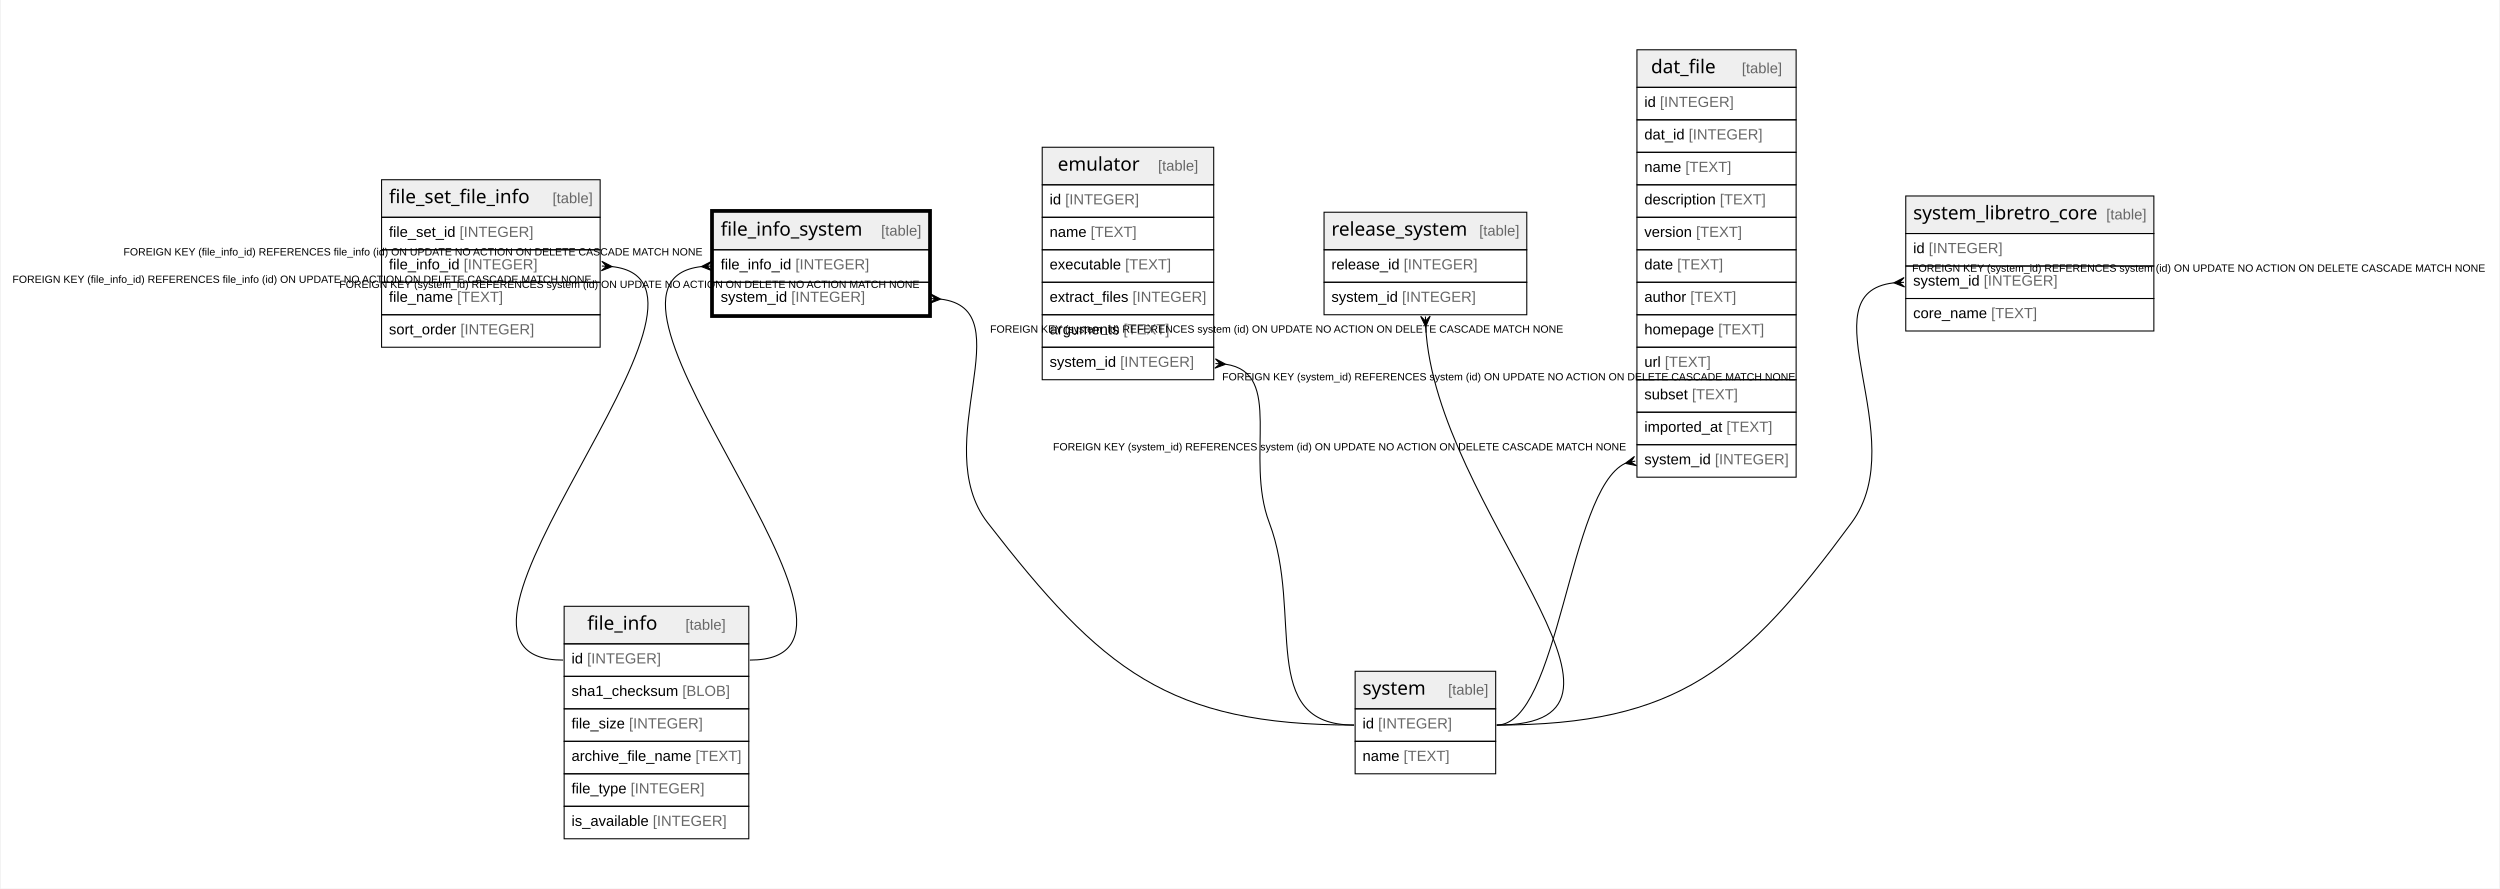
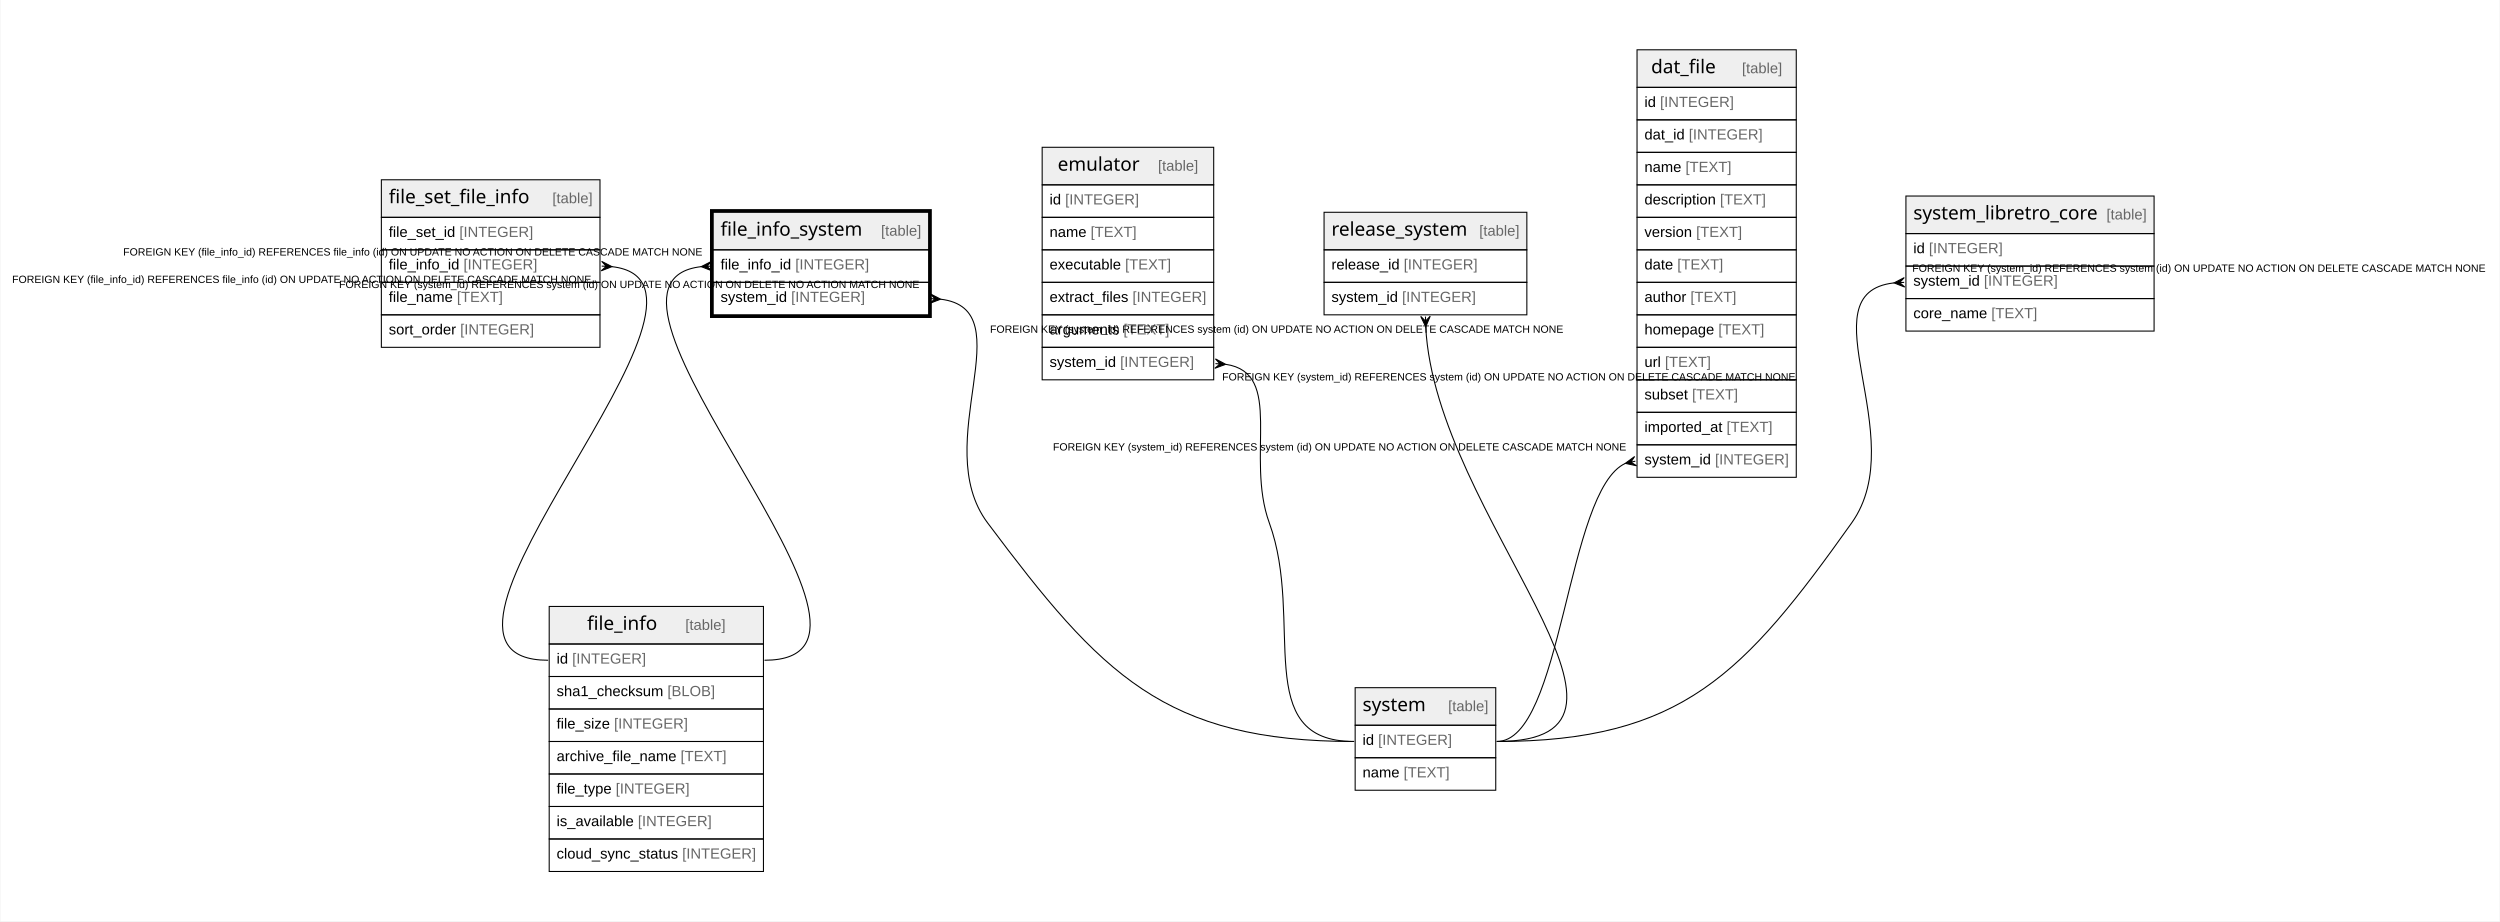
- <svg xmlns="http://www.w3.org/2000/svg" width="2369pt" height="842pt" viewBox="0.00 0.00 2368.63 842.40">
-   <g id="graph0" class="graph" transform="scale(1 1) rotate(0) translate(4 838.4)">
-     <polygon fill="white" stroke="none" points="-4,4 -4,-838.4 2364.63,-838.4 2364.63,4 -4,4" />
+ <svg xmlns="http://www.w3.org/2000/svg" width="2369pt" height="873pt" viewBox="0.00 0.00 2368.63 873.20">
+   <g id="graph0" class="graph" transform="scale(1 1) rotate(0) translate(4 869.2)">
+     <polygon fill="white" stroke="none" points="-4,4 -4,-869.2 2364.63,-869.2 2364.63,4 -4,4" />
    <g id="node1" class="node">
-       <polygon fill="#efefef" stroke="none" points="671.49,-601.6 671.49,-637.2 875.73,-637.2 875.73,-601.6 671.49,-601.6" />
-       <polygon fill="none" stroke="black" points="671.49,-601.6 671.49,-637.2 875.73,-637.2 875.73,-601.6 671.49,-601.6" />
-       <text text-anchor="start" x="678.49" y="-615" font-family="Arial Bold" font-size="18.00">file_info_system</text>
-       <text text-anchor="start" x="799.48" y="-615" font-family="Arial" font-size="14.00">    </text>
-       <text text-anchor="start" x="830.59" y="-615" font-family="Arial" font-size="14.00" fill="#666666">[table]</text>
+       <polygon fill="#efefef" stroke="none" points="671.49,-632.4 671.49,-668 875.73,-668 875.73,-632.4 671.49,-632.4" />
+       <polygon fill="none" stroke="black" points="671.49,-632.4 671.49,-668 875.73,-668 875.73,-632.4 671.49,-632.4" />
+       <text text-anchor="start" x="678.49" y="-645.8" font-family="Arial Bold" font-size="18.00">file_info_system</text>
+       <text text-anchor="start" x="799.48" y="-645.8" font-family="Arial" font-size="14.00">    </text>
+       <text text-anchor="start" x="830.59" y="-645.8" font-family="Arial" font-size="14.00" fill="#666666">[table]</text>
+       <polygon fill="none" stroke="black" points="671.49,-601.6 671.49,-632.4 875.73,-632.4 875.73,-601.6 671.49,-601.6" />
+       <text text-anchor="start" x="678.49" y="-613.8" font-family="Arial" font-size="14.00">file_info_id </text>
+       <text text-anchor="start" x="749.32" y="-613.8" font-family="Arial" font-size="14.00" fill="#666666">[INTEGER]</text>
      <polygon fill="none" stroke="black" points="671.49,-570.8 671.49,-601.6 875.73,-601.6 875.73,-570.8 671.49,-570.8" />
-       <text text-anchor="start" x="678.49" y="-583" font-family="Arial" font-size="14.00">file_info_id </text>
-       <text text-anchor="start" x="749.32" y="-583" font-family="Arial" font-size="14.00" fill="#666666">[INTEGER]</text>
-       <polygon fill="none" stroke="black" points="671.49,-540 671.49,-570.8 875.73,-570.8 875.73,-540 671.49,-540" />
-       <text text-anchor="start" x="678.49" y="-552.2" font-family="Arial" font-size="14.00">system_id </text>
-       <text text-anchor="start" x="745.4" y="-552.2" font-family="Arial" font-size="14.00" fill="#666666">[INTEGER]</text>
-       <polygon fill="none" stroke="black" stroke-width="3" points="669.99,-538.5 669.99,-638.7 877.23,-638.7 877.23,-538.5 669.99,-538.5" />
+       <text text-anchor="start" x="678.49" y="-583" font-family="Arial" font-size="14.00">system_id </text>
+       <text text-anchor="start" x="745.4" y="-583" font-family="Arial" font-size="14.00" fill="#666666">[INTEGER]</text>
+       <polygon fill="none" stroke="black" stroke-width="3" points="669.99,-569.3 669.99,-669.5 877.23,-669.5 877.23,-569.3 669.99,-569.3" />
    </g>
    <g id="node2" class="node">
-       <polygon fill="#efefef" stroke="none" points="530.08,-228 530.08,-263.6 705.15,-263.6 705.15,-228 530.08,-228" />
-       <polygon fill="none" stroke="black" points="530.08,-228 530.08,-263.6 705.15,-263.6 705.15,-228 530.08,-228" />
-       <text text-anchor="start" x="552" y="-241.4" font-family="Arial Bold" font-size="18.00">file_info</text>
-       <text text-anchor="start" x="613.98" y="-241.4" font-family="Arial" font-size="14.00">    </text>
-       <text text-anchor="start" x="645.09" y="-241.4" font-family="Arial" font-size="14.00" fill="#666666">[table]</text>
-       <polygon fill="none" stroke="black" points="530.08,-197.2 530.08,-228 705.15,-228 705.15,-197.2 530.08,-197.2" />
-       <text text-anchor="start" x="537.08" y="-209.4" font-family="Arial" font-size="14.00">id </text>
-       <text text-anchor="start" x="551.86" y="-209.4" font-family="Arial" font-size="14.00" fill="#666666">[INTEGER]</text>
-       <polygon fill="none" stroke="black" points="530.08,-166.4 530.08,-197.2 705.15,-197.2 705.15,-166.4 530.08,-166.4" />
-       <text text-anchor="start" x="537.08" y="-178.6" font-family="Arial" font-size="14.00">sha1_checksum </text>
-       <text text-anchor="start" x="642.13" y="-178.6" font-family="Arial" font-size="14.00" fill="#666666">[BLOB]</text>
-       <polygon fill="none" stroke="black" points="530.08,-135.6 530.08,-166.4 705.15,-166.4 705.15,-135.6 530.08,-135.6" />
-       <text text-anchor="start" x="537.08" y="-147.8" font-family="Arial" font-size="14.00">file_size </text>
-       <text text-anchor="start" x="591.55" y="-147.8" font-family="Arial" font-size="14.00" fill="#666666">[INTEGER]</text>
-       <polygon fill="none" stroke="black" points="530.08,-104.8 530.08,-135.6 705.15,-135.6 705.15,-104.8 530.08,-104.8" />
-       <text text-anchor="start" x="537.08" y="-117" font-family="Arial" font-size="14.00">archive_file_name </text>
-       <text text-anchor="start" x="654.59" y="-117" font-family="Arial" font-size="14.00" fill="#666666">[TEXT]</text>
-       <polygon fill="none" stroke="black" points="530.08,-74 530.08,-104.8 705.15,-104.8 705.15,-74 530.08,-74" />
-       <text text-anchor="start" x="537.08" y="-86.2" font-family="Arial" font-size="14.00">file_type </text>
-       <text text-anchor="start" x="593.11" y="-86.2" font-family="Arial" font-size="14.00" fill="#666666">[INTEGER]</text>
-       <polygon fill="none" stroke="black" points="530.08,-43.2 530.08,-74 705.15,-74 705.15,-43.2 530.08,-43.2" />
-       <text text-anchor="start" x="537.08" y="-55.4" font-family="Arial" font-size="14.00">is_available </text>
-       <text text-anchor="start" x="614.13" y="-55.4" font-family="Arial" font-size="14.00" fill="#666666">[INTEGER]</text>
+       <polygon fill="#efefef" stroke="none" points="516.08,-258.8 516.08,-294.4 719.15,-294.4 719.15,-258.8 516.08,-258.8" />
+       <polygon fill="none" stroke="black" points="516.08,-258.8 516.08,-294.4 719.15,-294.4 719.15,-258.8 516.08,-258.8" />
+       <text text-anchor="start" x="552" y="-272.2" font-family="Arial Bold" font-size="18.00">file_info</text>
+       <text text-anchor="start" x="613.98" y="-272.2" font-family="Arial" font-size="14.00">    </text>
+       <text text-anchor="start" x="645.09" y="-272.2" font-family="Arial" font-size="14.00" fill="#666666">[table]</text>
+       <polygon fill="none" stroke="black" points="516.08,-228 516.08,-258.8 719.15,-258.8 719.15,-228 516.08,-228" />
+       <text text-anchor="start" x="523.08" y="-240.2" font-family="Arial" font-size="14.00">id </text>
+       <text text-anchor="start" x="537.86" y="-240.2" font-family="Arial" font-size="14.00" fill="#666666">[INTEGER]</text>
+       <polygon fill="none" stroke="black" points="516.08,-197.2 516.08,-228 719.15,-228 719.15,-197.2 516.08,-197.2" />
+       <text text-anchor="start" x="523.08" y="-209.4" font-family="Arial" font-size="14.00">sha1_checksum </text>
+       <text text-anchor="start" x="628.13" y="-209.4" font-family="Arial" font-size="14.00" fill="#666666">[BLOB]</text>
+       <polygon fill="none" stroke="black" points="516.08,-166.4 516.08,-197.2 719.15,-197.2 719.15,-166.4 516.08,-166.4" />
+       <text text-anchor="start" x="523.08" y="-178.6" font-family="Arial" font-size="14.00">file_size </text>
+       <text text-anchor="start" x="577.54" y="-178.6" font-family="Arial" font-size="14.00" fill="#666666">[INTEGER]</text>
+       <polygon fill="none" stroke="black" points="516.08,-135.6 516.08,-166.4 719.15,-166.4 719.15,-135.6 516.08,-135.6" />
+       <text text-anchor="start" x="523.08" y="-147.8" font-family="Arial" font-size="14.00">archive_file_name </text>
+       <text text-anchor="start" x="640.58" y="-147.8" font-family="Arial" font-size="14.00" fill="#666666">[TEXT]</text>
+       <polygon fill="none" stroke="black" points="516.08,-104.8 516.08,-135.6 719.15,-135.6 719.15,-104.8 516.08,-104.8" />
+       <text text-anchor="start" x="523.08" y="-117" font-family="Arial" font-size="14.00">file_type </text>
+       <text text-anchor="start" x="579.11" y="-117" font-family="Arial" font-size="14.00" fill="#666666">[INTEGER]</text>
+       <polygon fill="none" stroke="black" points="516.08,-74 516.08,-104.8 719.15,-104.8 719.15,-74 516.08,-74" />
+       <text text-anchor="start" x="523.08" y="-86.2" font-family="Arial" font-size="14.00">is_available </text>
+       <text text-anchor="start" x="600.12" y="-86.2" font-family="Arial" font-size="14.00" fill="#666666">[INTEGER]</text>
+       <polygon fill="none" stroke="black" points="516.08,-43.2 516.08,-74 719.15,-74 719.15,-43.2 516.08,-43.2" />
+       <text text-anchor="start" x="523.08" y="-55.4" font-family="Arial" font-size="14.00">cloud_sync_status </text>
+       <text text-anchor="start" x="642.14" y="-55.4" font-family="Arial" font-size="14.00" fill="#666666">[INTEGER]</text>
    </g>
    <g id="edge1" class="edge">
-       <path fill="none" stroke="black" d="M660.48,-585.69C519.31,-570.32 869.36,-212.6 706.15,-212.6" />
-       <polygon fill="black" stroke="black" points="660.17,-585.67 669.93,-590.68 665.5,-585.95 669.83,-586.17 669.83,-586.17 669.83,-586.17 665.5,-585.95 670.39,-581.69 660.17,-585.67" />
-       <text text-anchor="start" x="112.27" y="-596.2" font-family="Arial" font-size="10.00">FOREIGN KEY (file_info_id) REFERENCES file_info (id) ON UPDATE NO ACTION ON DELETE CASCADE MATCH NONE</text>
+       <path fill="none" stroke="black" d="M660.45,-616.49C519.26,-601.12 884.06,-243.4 720.15,-243.4" />
+       <polygon fill="black" stroke="black" points="660.17,-616.48 669.93,-621.48 665.5,-616.75 669.83,-616.97 669.83,-616.97 669.83,-616.97 665.5,-616.75 670.39,-612.49 660.17,-616.48" />
+       <text text-anchor="start" x="112.27" y="-627" font-family="Arial" font-size="10.00">FOREIGN KEY (file_info_id) REFERENCES file_info (id) ON UPDATE NO ACTION ON DELETE CASCADE MATCH NONE</text>
    </g>
    <g id="node4" class="node">
-       <polygon fill="#efefef" stroke="none" points="1279.98,-166.4 1279.98,-202 1413.24,-202 1413.24,-166.4 1279.98,-166.4" />
-       <polygon fill="none" stroke="black" points="1279.98,-166.4 1279.98,-202 1413.24,-202 1413.24,-166.4 1279.98,-166.4" />
-       <text text-anchor="start" x="1286.98" y="-179.8" font-family="Arial Bold" font-size="18.00">system</text>
-       <text text-anchor="start" x="1336.99" y="-179.8" font-family="Arial" font-size="14.00">    </text>
-       <text text-anchor="start" x="1368.1" y="-179.8" font-family="Arial" font-size="14.00" fill="#666666">[table]</text>
-       <polygon fill="none" stroke="black" points="1279.98,-135.6 1279.98,-166.4 1413.24,-166.4 1413.24,-135.6 1279.98,-135.6" />
-       <text text-anchor="start" x="1286.98" y="-147.8" font-family="Arial" font-size="14.00">id </text>
-       <text text-anchor="start" x="1301.77" y="-147.8" font-family="Arial" font-size="14.00" fill="#666666">[INTEGER]</text>
-       <polygon fill="none" stroke="black" points="1279.98,-104.8 1279.98,-135.6 1413.24,-135.6 1413.24,-104.8 1279.98,-104.8" />
-       <text text-anchor="start" x="1286.98" y="-117" font-family="Arial" font-size="14.00">name </text>
-       <text text-anchor="start" x="1325.9" y="-117" font-family="Arial" font-size="14.00" fill="#666666">[TEXT]</text>
+       <polygon fill="#efefef" stroke="none" points="1279.98,-181.8 1279.98,-217.4 1413.24,-217.4 1413.24,-181.8 1279.98,-181.8" />
+       <polygon fill="none" stroke="black" points="1279.98,-181.8 1279.98,-217.4 1413.24,-217.4 1413.24,-181.8 1279.98,-181.8" />
+       <text text-anchor="start" x="1286.98" y="-195.2" font-family="Arial Bold" font-size="18.00">system</text>
+       <text text-anchor="start" x="1336.99" y="-195.2" font-family="Arial" font-size="14.00">    </text>
+       <text text-anchor="start" x="1368.1" y="-195.2" font-family="Arial" font-size="14.00" fill="#666666">[table]</text>
+       <polygon fill="none" stroke="black" points="1279.98,-151 1279.98,-181.8 1413.24,-181.8 1413.24,-151 1279.98,-151" />
+       <text text-anchor="start" x="1286.98" y="-163.2" font-family="Arial" font-size="14.00">id </text>
+       <text text-anchor="start" x="1301.77" y="-163.2" font-family="Arial" font-size="14.00" fill="#666666">[INTEGER]</text>
+       <polygon fill="none" stroke="black" points="1279.98,-120.2 1279.98,-151 1413.24,-151 1413.24,-120.2 1279.98,-120.2" />
+       <text text-anchor="start" x="1286.98" y="-132.4" font-family="Arial" font-size="14.00">name </text>
+       <text text-anchor="start" x="1325.9" y="-132.4" font-family="Arial" font-size="14.00" fill="#666666">[TEXT]</text>
    </g>
    <g id="edge3" class="edge">
-       <path fill="none" stroke="black" d="M886.79,-554.85C966.93,-545.43 874.04,-417.06 931.61,-342.8 1039.67,-203.42 1102.63,-151 1278.98,-151" />
-       <polygon fill="black" stroke="black" points="887.05,-554.84 876.82,-550.89 881.72,-555.13 877.4,-555.36 877.4,-555.36 877.4,-555.36 881.72,-555.13 877.31,-559.88 887.05,-554.84" />
-       <text text-anchor="start" x="316.89" y="-565.4" font-family="Arial" font-size="10.00">FOREIGN KEY (system_id) REFERENCES system (id) ON UPDATE NO ACTION ON DELETE NO ACTION MATCH NONE</text>
+       <path fill="none" stroke="black" d="M886.79,-585.65C967.03,-576.3 875.29,-448.81 931.61,-373.6 1039.37,-229.71 1099.22,-166.4 1278.98,-166.4" />
+       <polygon fill="black" stroke="black" points="887.05,-585.64 876.82,-581.69 881.72,-585.93 877.4,-586.16 877.4,-586.16 877.4,-586.16 881.72,-585.93 877.31,-590.68 887.05,-585.64" />
+       <text text-anchor="start" x="316.89" y="-596.2" font-family="Arial" font-size="10.00">FOREIGN KEY (system_id) REFERENCES system (id) ON UPDATE NO ACTION ON DELETE NO ACTION MATCH NONE</text>
    </g>
    <g id="node3" class="node">
-       <polygon fill="#efefef" stroke="none" points="357,-632.4 357,-668 564.22,-668 564.22,-632.4 357,-632.4" />
-       <polygon fill="none" stroke="black" points="357,-632.4 357,-668 564.22,-668 564.22,-632.4 357,-632.4" />
-       <text text-anchor="start" x="364" y="-645.8" font-family="Arial Bold" font-size="18.00">file_set_file_info</text>
-       <text text-anchor="start" x="487.97" y="-645.8" font-family="Arial" font-size="14.00">    </text>
-       <text text-anchor="start" x="519.08" y="-645.8" font-family="Arial" font-size="14.00" fill="#666666">[table]</text>
+       <polygon fill="#efefef" stroke="none" points="357,-663.2 357,-698.8 564.22,-698.8 564.22,-663.2 357,-663.2" />
+       <polygon fill="none" stroke="black" points="357,-663.2 357,-698.8 564.22,-698.8 564.22,-663.2 357,-663.2" />
+       <text text-anchor="start" x="364" y="-676.6" font-family="Arial Bold" font-size="18.00">file_set_file_info</text>
+       <text text-anchor="start" x="487.97" y="-676.6" font-family="Arial" font-size="14.00">    </text>
+       <text text-anchor="start" x="519.08" y="-676.6" font-family="Arial" font-size="14.00" fill="#666666">[table]</text>
+       <polygon fill="none" stroke="black" points="357,-632.4 357,-663.2 564.22,-663.2 564.22,-632.4 357,-632.4" />
+       <text text-anchor="start" x="364" y="-644.6" font-family="Arial" font-size="14.00">file_set_id </text>
+       <text text-anchor="start" x="430.94" y="-644.6" font-family="Arial" font-size="14.00" fill="#666666">[INTEGER]</text>
      <polygon fill="none" stroke="black" points="357,-601.6 357,-632.4 564.22,-632.4 564.22,-601.6 357,-601.6" />
-       <text text-anchor="start" x="364" y="-613.8" font-family="Arial" font-size="14.00">file_set_id </text>
-       <text text-anchor="start" x="430.94" y="-613.8" font-family="Arial" font-size="14.00" fill="#666666">[INTEGER]</text>
+       <text text-anchor="start" x="364" y="-613.8" font-family="Arial" font-size="14.00">file_info_id </text>
+       <text text-anchor="start" x="434.83" y="-613.8" font-family="Arial" font-size="14.00" fill="#666666">[INTEGER]</text>
      <polygon fill="none" stroke="black" points="357,-570.8 357,-601.6 564.22,-601.6 564.22,-570.8 357,-570.8" />
-       <text text-anchor="start" x="364" y="-583" font-family="Arial" font-size="14.00">file_info_id </text>
-       <text text-anchor="start" x="434.83" y="-583" font-family="Arial" font-size="14.00" fill="#666666">[INTEGER]</text>
+       <text text-anchor="start" x="364" y="-583" font-family="Arial" font-size="14.00">file_name </text>
+       <text text-anchor="start" x="428.6" y="-583" font-family="Arial" font-size="14.00" fill="#666666">[TEXT]</text>
      <polygon fill="none" stroke="black" points="357,-540 357,-570.8 564.22,-570.8 564.22,-540 357,-540" />
-       <text text-anchor="start" x="364" y="-552.2" font-family="Arial" font-size="14.00">file_name </text>
-       <text text-anchor="start" x="428.6" y="-552.2" font-family="Arial" font-size="14.00" fill="#666666">[TEXT]</text>
-       <polygon fill="none" stroke="black" points="357,-509.2 357,-540 564.22,-540 564.22,-509.2 357,-509.2" />
-       <text text-anchor="start" x="364" y="-521.4" font-family="Arial" font-size="14.00">sort_order </text>
-       <text text-anchor="start" x="431.7" y="-521.4" font-family="Arial" font-size="14.00" fill="#666666">[INTEGER]</text>
+       <text text-anchor="start" x="364" y="-552.2" font-family="Arial" font-size="14.00">sort_order </text>
+       <text text-anchor="start" x="431.7" y="-552.2" font-family="Arial" font-size="14.00" fill="#666666">[INTEGER]</text>
    </g>
    <g id="edge2" class="edge">
-       <path fill="none" stroke="black" d="M575.24,-585.69C716.4,-570.32 365.84,-212.6 529.08,-212.6" />
-       <polygon fill="black" stroke="black" points="575.54,-585.67 565.33,-581.69 570.21,-585.95 565.89,-586.17 565.89,-586.17 565.89,-586.17 570.21,-585.95 565.78,-590.68 575.54,-585.67" />
-       <text text-anchor="start" x="7" y="-570.2" font-family="Arial" font-size="10.00">FOREIGN KEY (file_info_id) REFERENCES file_info (id) ON UPDATE NO ACTION ON DELETE CASCADE MATCH NONE</text>
+       <path fill="none" stroke="black" d="M575.26,-616.49C716.46,-601.12 351.14,-243.4 515.08,-243.4" />
+       <polygon fill="black" stroke="black" points="575.54,-616.48 565.33,-612.49 570.21,-616.75 565.89,-616.97 565.89,-616.97 565.89,-616.97 570.21,-616.75 565.78,-621.48 575.54,-616.48" />
+       <text text-anchor="start" x="7" y="-601" font-family="Arial" font-size="10.00">FOREIGN KEY (file_info_id) REFERENCES file_info (id) ON UPDATE NO ACTION ON DELETE CASCADE MATCH NONE</text>
    </g>
    <g id="node5" class="node">
-       <polygon fill="#efefef" stroke="none" points="983.32,-663.2 983.32,-698.8 1145.91,-698.8 1145.91,-663.2 983.32,-663.2" />
-       <polygon fill="none" stroke="black" points="983.32,-663.2 983.32,-698.8 1145.91,-698.8 1145.91,-663.2 983.32,-663.2" />
-       <text text-anchor="start" x="998" y="-676.6" font-family="Arial Bold" font-size="18.00">emulator</text>
-       <text text-anchor="start" x="1061.97" y="-676.6" font-family="Arial" font-size="14.00">    </text>
-       <text text-anchor="start" x="1093.09" y="-676.6" font-family="Arial" font-size="14.00" fill="#666666">[table]</text>
+       <polygon fill="#efefef" stroke="none" points="983.32,-694 983.32,-729.6 1145.91,-729.6 1145.91,-694 983.32,-694" />
+       <polygon fill="none" stroke="black" points="983.32,-694 983.32,-729.6 1145.91,-729.6 1145.91,-694 983.32,-694" />
+       <text text-anchor="start" x="998" y="-707.4" font-family="Arial Bold" font-size="18.00">emulator</text>
+       <text text-anchor="start" x="1061.97" y="-707.4" font-family="Arial" font-size="14.00">    </text>
+       <text text-anchor="start" x="1093.09" y="-707.4" font-family="Arial" font-size="14.00" fill="#666666">[table]</text>
+       <polygon fill="none" stroke="black" points="983.32,-663.2 983.32,-694 1145.91,-694 1145.91,-663.2 983.32,-663.2" />
+       <text text-anchor="start" x="990.32" y="-675.4" font-family="Arial" font-size="14.00">id </text>
+       <text text-anchor="start" x="1005.1" y="-675.4" font-family="Arial" font-size="14.00" fill="#666666">[INTEGER]</text>
      <polygon fill="none" stroke="black" points="983.32,-632.4 983.32,-663.2 1145.91,-663.2 1145.91,-632.4 983.32,-632.4" />
-       <text text-anchor="start" x="990.32" y="-644.6" font-family="Arial" font-size="14.00">id </text>
-       <text text-anchor="start" x="1005.1" y="-644.6" font-family="Arial" font-size="14.00" fill="#666666">[INTEGER]</text>
+       <text text-anchor="start" x="990.32" y="-644.6" font-family="Arial" font-size="14.00">name </text>
+       <text text-anchor="start" x="1029.23" y="-644.6" font-family="Arial" font-size="14.00" fill="#666666">[TEXT]</text>
      <polygon fill="none" stroke="black" points="983.32,-601.6 983.32,-632.4 1145.91,-632.4 1145.91,-601.6 983.32,-601.6" />
-       <text text-anchor="start" x="990.32" y="-613.8" font-family="Arial" font-size="14.00">name </text>
-       <text text-anchor="start" x="1029.23" y="-613.8" font-family="Arial" font-size="14.00" fill="#666666">[TEXT]</text>
+       <text text-anchor="start" x="990.32" y="-613.8" font-family="Arial" font-size="14.00">executable </text>
+       <text text-anchor="start" x="1061.92" y="-613.8" font-family="Arial" font-size="14.00" fill="#666666">[TEXT]</text>
      <polygon fill="none" stroke="black" points="983.32,-570.8 983.32,-601.6 1145.91,-601.6 1145.91,-570.8 983.32,-570.8" />
-       <text text-anchor="start" x="990.32" y="-583" font-family="Arial" font-size="14.00">executable </text>
-       <text text-anchor="start" x="1061.92" y="-583" font-family="Arial" font-size="14.00" fill="#666666">[TEXT]</text>
+       <text text-anchor="start" x="990.32" y="-583" font-family="Arial" font-size="14.00">extract_files </text>
+       <text text-anchor="start" x="1068.9" y="-583" font-family="Arial" font-size="14.00" fill="#666666">[INTEGER]</text>
      <polygon fill="none" stroke="black" points="983.32,-540 983.32,-570.8 1145.91,-570.8 1145.91,-540 983.32,-540" />
-       <text text-anchor="start" x="990.32" y="-552.2" font-family="Arial" font-size="14.00">extract_files </text>
-       <text text-anchor="start" x="1068.9" y="-552.2" font-family="Arial" font-size="14.00" fill="#666666">[INTEGER]</text>
+       <text text-anchor="start" x="990.32" y="-552.2" font-family="Arial" font-size="14.00">arguments </text>
+       <text text-anchor="start" x="1060.35" y="-552.2" font-family="Arial" font-size="14.00" fill="#666666">[TEXT]</text>
      <polygon fill="none" stroke="black" points="983.32,-509.2 983.32,-540 1145.91,-540 1145.91,-509.2 983.32,-509.2" />
-       <text text-anchor="start" x="990.32" y="-521.4" font-family="Arial" font-size="14.00">arguments </text>
-       <text text-anchor="start" x="1060.35" y="-521.4" font-family="Arial" font-size="14.00" fill="#666666">[TEXT]</text>
-       <polygon fill="none" stroke="black" points="983.32,-478.4 983.32,-509.2 1145.91,-509.2 1145.91,-478.4 983.32,-478.4" />
-       <text text-anchor="start" x="990.32" y="-490.6" font-family="Arial" font-size="14.00">system_id </text>
-       <text text-anchor="start" x="1057.23" y="-490.6" font-family="Arial" font-size="14.00" fill="#666666">[INTEGER]</text>
+       <text text-anchor="start" x="990.32" y="-521.4" font-family="Arial" font-size="14.00">system_id </text>
+       <text text-anchor="start" x="1057.23" y="-521.4" font-family="Arial" font-size="14.00" fill="#666666">[INTEGER]</text>
    </g>
    <g id="edge4" class="edge">
-       <path fill="none" stroke="black" d="M1157.2,-493.11C1213.35,-484.92 1174.73,-405.61 1198.61,-342.8 1231.46,-256.41 1186.56,-151 1278.98,-151" />
-       <polygon fill="black" stroke="black" points="1157.22,-493.11 1146.94,-489.29 1151.9,-493.46 1147.58,-493.76 1147.58,-493.76 1147.58,-493.76 1151.9,-493.46 1147.54,-498.27 1157.22,-493.11" />
-       <text text-anchor="start" x="1153.91" y="-477.8" font-family="Arial" font-size="10.00">FOREIGN KEY (system_id) REFERENCES system (id) ON UPDATE NO ACTION ON DELETE CASCADE MATCH NONE</text>
+       <path fill="none" stroke="black" d="M1157.2,-523.91C1213.44,-515.75 1175.57,-436.72 1198.61,-373.6 1232.48,-280.81 1180.21,-166.4 1278.98,-166.4" />
+       <polygon fill="black" stroke="black" points="1157.22,-523.91 1146.94,-520.09 1151.9,-524.27 1147.58,-524.56 1147.58,-524.56 1147.58,-524.56 1151.9,-524.27 1147.54,-529.07 1157.22,-523.91" />
+       <text text-anchor="start" x="1153.91" y="-508.6" font-family="Arial" font-size="10.00">FOREIGN KEY (system_id) REFERENCES system (id) ON UPDATE NO ACTION ON DELETE CASCADE MATCH NONE</text>
    </g>
    <g id="node6" class="node">
-       <polygon fill="#efefef" stroke="none" points="1250.51,-601.6 1250.51,-637.2 1442.72,-637.2 1442.72,-601.6 1250.51,-601.6" />
-       <polygon fill="none" stroke="black" points="1250.51,-601.6 1250.51,-637.2 1442.72,-637.2 1442.72,-601.6 1250.51,-601.6" />
-       <text text-anchor="start" x="1257.51" y="-615" font-family="Arial Bold" font-size="18.00">release_system</text>
-       <text text-anchor="start" x="1366.46" y="-615" font-family="Arial" font-size="14.00">    </text>
-       <text text-anchor="start" x="1397.58" y="-615" font-family="Arial" font-size="14.00" fill="#666666">[table]</text>
+       <polygon fill="#efefef" stroke="none" points="1250.51,-632.4 1250.51,-668 1442.72,-668 1442.72,-632.4 1250.51,-632.4" />
+       <polygon fill="none" stroke="black" points="1250.51,-632.4 1250.51,-668 1442.72,-668 1442.72,-632.4 1250.51,-632.4" />
+       <text text-anchor="start" x="1257.51" y="-645.8" font-family="Arial Bold" font-size="18.00">release_system</text>
+       <text text-anchor="start" x="1366.46" y="-645.8" font-family="Arial" font-size="14.00">    </text>
+       <text text-anchor="start" x="1397.58" y="-645.8" font-family="Arial" font-size="14.00" fill="#666666">[table]</text>
+       <polygon fill="none" stroke="black" points="1250.51,-601.6 1250.51,-632.4 1442.72,-632.4 1442.72,-601.6 1250.51,-601.6" />
+       <text text-anchor="start" x="1257.51" y="-613.8" font-family="Arial" font-size="14.00">release_id </text>
+       <text text-anchor="start" x="1326" y="-613.8" font-family="Arial" font-size="14.00" fill="#666666">[INTEGER]</text>
      <polygon fill="none" stroke="black" points="1250.51,-570.8 1250.51,-601.6 1442.72,-601.6 1442.72,-570.8 1250.51,-570.8" />
-       <text text-anchor="start" x="1257.51" y="-583" font-family="Arial" font-size="14.00">release_id </text>
-       <text text-anchor="start" x="1326" y="-583" font-family="Arial" font-size="14.00" fill="#666666">[INTEGER]</text>
-       <polygon fill="none" stroke="black" points="1250.51,-540 1250.51,-570.8 1442.72,-570.8 1442.72,-540 1250.51,-540" />
-       <text text-anchor="start" x="1257.51" y="-552.2" font-family="Arial" font-size="14.00">system_id </text>
-       <text text-anchor="start" x="1324.42" y="-552.2" font-family="Arial" font-size="14.00" fill="#666666">[INTEGER]</text>
+       <text text-anchor="start" x="1257.51" y="-583" font-family="Arial" font-size="14.00">system_id </text>
+       <text text-anchor="start" x="1324.42" y="-583" font-family="Arial" font-size="14.00" fill="#666666">[INTEGER]</text>
    </g>
    <g id="edge5" class="edge">
-       <path fill="none" stroke="black" d="M1346.89,-528.7C1355.93,-355.72 1585.87,-151 1414.24,-151" />
-       <polygon fill="black" stroke="black" points="1346.89,-528.67 1342.12,-538.55 1346.75,-534 1346.63,-538.33 1346.63,-538.33 1346.63,-538.33 1346.75,-534 1351.12,-538.78 1346.89,-528.67" />
-       <text text-anchor="start" x="933.89" y="-523" font-family="Arial" font-size="10.00">FOREIGN KEY (system_id) REFERENCES system (id) ON UPDATE NO ACTION ON DELETE CASCADE MATCH NONE</text>
+       <path fill="none" stroke="black" d="M1346.88,-559.37C1355.96,-379.65 1592.57,-166.4 1414.24,-166.4" />
+       <polygon fill="black" stroke="black" points="1346.88,-559.47 1342.12,-569.35 1346.74,-564.8 1346.63,-569.13 1346.63,-569.13 1346.63,-569.13 1346.74,-564.8 1351.12,-569.58 1346.88,-559.47" />
+       <text text-anchor="start" x="933.89" y="-553.8" font-family="Arial" font-size="10.00">FOREIGN KEY (system_id) REFERENCES system (id) ON UPDATE NO ACTION ON DELETE CASCADE MATCH NONE</text>
    </g>
    <g id="node7" class="node">
-       <polygon fill="#efefef" stroke="none" points="1547.15,-755.6 1547.15,-791.2 1698.07,-791.2 1698.07,-755.6 1547.15,-755.6" />
-       <polygon fill="none" stroke="black" points="1547.15,-755.6 1547.15,-791.2 1698.07,-791.2 1698.07,-755.6 1547.15,-755.6" />
-       <text text-anchor="start" x="1560.5" y="-769" font-family="Arial Bold" font-size="18.00">dat_file</text>
-       <text text-anchor="start" x="1615.47" y="-769" font-family="Arial" font-size="14.00">    </text>
-       <text text-anchor="start" x="1646.59" y="-769" font-family="Arial" font-size="14.00" fill="#666666">[table]</text>
+       <polygon fill="#efefef" stroke="none" points="1547.15,-786.4 1547.15,-822 1698.07,-822 1698.07,-786.4 1547.15,-786.4" />
+       <polygon fill="none" stroke="black" points="1547.15,-786.4 1547.15,-822 1698.07,-822 1698.07,-786.4 1547.15,-786.4" />
+       <text text-anchor="start" x="1560.5" y="-799.8" font-family="Arial Bold" font-size="18.00">dat_file</text>
+       <text text-anchor="start" x="1615.47" y="-799.8" font-family="Arial" font-size="14.00">    </text>
+       <text text-anchor="start" x="1646.59" y="-799.8" font-family="Arial" font-size="14.00" fill="#666666">[table]</text>
+       <polygon fill="none" stroke="black" points="1547.15,-755.6 1547.15,-786.4 1698.07,-786.4 1698.07,-755.6 1547.15,-755.6" />
+       <text text-anchor="start" x="1554.15" y="-767.8" font-family="Arial" font-size="14.00">id </text>
+       <text text-anchor="start" x="1568.94" y="-767.8" font-family="Arial" font-size="14.00" fill="#666666">[INTEGER]</text>
      <polygon fill="none" stroke="black" points="1547.15,-724.8 1547.15,-755.6 1698.07,-755.6 1698.07,-724.8 1547.15,-724.8" />
-       <text text-anchor="start" x="1554.15" y="-737" font-family="Arial" font-size="14.00">id </text>
-       <text text-anchor="start" x="1568.94" y="-737" font-family="Arial" font-size="14.00" fill="#666666">[INTEGER]</text>
+       <text text-anchor="start" x="1554.15" y="-737" font-family="Arial" font-size="14.00">dat_id </text>
+       <text text-anchor="start" x="1596.19" y="-737" font-family="Arial" font-size="14.00" fill="#666666">[INTEGER]</text>
      <polygon fill="none" stroke="black" points="1547.15,-694 1547.15,-724.8 1698.07,-724.8 1698.07,-694 1547.15,-694" />
-       <text text-anchor="start" x="1554.15" y="-706.2" font-family="Arial" font-size="14.00">dat_id </text>
-       <text text-anchor="start" x="1596.19" y="-706.2" font-family="Arial" font-size="14.00" fill="#666666">[INTEGER]</text>
+       <text text-anchor="start" x="1554.15" y="-706.2" font-family="Arial" font-size="14.00">name </text>
+       <text text-anchor="start" x="1593.06" y="-706.2" font-family="Arial" font-size="14.00" fill="#666666">[TEXT]</text>
      <polygon fill="none" stroke="black" points="1547.15,-663.2 1547.15,-694 1698.07,-694 1698.07,-663.2 1547.15,-663.2" />
-       <text text-anchor="start" x="1554.15" y="-675.4" font-family="Arial" font-size="14.00">name </text>
-       <text text-anchor="start" x="1593.06" y="-675.4" font-family="Arial" font-size="14.00" fill="#666666">[TEXT]</text>
+       <text text-anchor="start" x="1554.15" y="-675.4" font-family="Arial" font-size="14.00">description </text>
+       <text text-anchor="start" x="1625.75" y="-675.4" font-family="Arial" font-size="14.00" fill="#666666">[TEXT]</text>
      <polygon fill="none" stroke="black" points="1547.15,-632.4 1547.15,-663.2 1698.07,-663.2 1698.07,-632.4 1547.15,-632.4" />
-       <text text-anchor="start" x="1554.15" y="-644.6" font-family="Arial" font-size="14.00">description </text>
-       <text text-anchor="start" x="1625.75" y="-644.6" font-family="Arial" font-size="14.00" fill="#666666">[TEXT]</text>
+       <text text-anchor="start" x="1554.15" y="-644.6" font-family="Arial" font-size="14.00">version </text>
+       <text text-anchor="start" x="1603.17" y="-644.6" font-family="Arial" font-size="14.00" fill="#666666">[TEXT]</text>
      <polygon fill="none" stroke="black" points="1547.15,-601.6 1547.15,-632.4 1698.07,-632.4 1698.07,-601.6 1547.15,-601.6" />
-       <text text-anchor="start" x="1554.15" y="-613.8" font-family="Arial" font-size="14.00">version </text>
-       <text text-anchor="start" x="1603.17" y="-613.8" font-family="Arial" font-size="14.00" fill="#666666">[TEXT]</text>
+       <text text-anchor="start" x="1554.15" y="-613.8" font-family="Arial" font-size="14.00">date </text>
+       <text text-anchor="start" x="1585.29" y="-613.8" font-family="Arial" font-size="14.00" fill="#666666">[TEXT]</text>
      <polygon fill="none" stroke="black" points="1547.15,-570.8 1547.15,-601.6 1698.07,-601.6 1698.07,-570.8 1547.15,-570.8" />
-       <text text-anchor="start" x="1554.15" y="-583" font-family="Arial" font-size="14.00">date </text>
-       <text text-anchor="start" x="1585.29" y="-583" font-family="Arial" font-size="14.00" fill="#666666">[TEXT]</text>
+       <text text-anchor="start" x="1554.15" y="-583" font-family="Arial" font-size="14.00">author </text>
+       <text text-anchor="start" x="1597.74" y="-583" font-family="Arial" font-size="14.00" fill="#666666">[TEXT]</text>
      <polygon fill="none" stroke="black" points="1547.15,-540 1547.15,-570.8 1698.07,-570.8 1698.07,-540 1547.15,-540" />
-       <text text-anchor="start" x="1554.15" y="-552.2" font-family="Arial" font-size="14.00">author </text>
-       <text text-anchor="start" x="1597.74" y="-552.2" font-family="Arial" font-size="14.00" fill="#666666">[TEXT]</text>
+       <text text-anchor="start" x="1554.15" y="-552.2" font-family="Arial" font-size="14.00">homepage </text>
+       <text text-anchor="start" x="1624.21" y="-552.2" font-family="Arial" font-size="14.00" fill="#666666">[TEXT]</text>
      <polygon fill="none" stroke="black" points="1547.15,-509.2 1547.15,-540 1698.07,-540 1698.07,-509.2 1547.15,-509.2" />
-       <text text-anchor="start" x="1554.15" y="-521.4" font-family="Arial" font-size="14.00">homepage </text>
-       <text text-anchor="start" x="1624.21" y="-521.4" font-family="Arial" font-size="14.00" fill="#666666">[TEXT]</text>
+       <text text-anchor="start" x="1554.15" y="-521.4" font-family="Arial" font-size="14.00">url </text>
+       <text text-anchor="start" x="1573.6" y="-521.4" font-family="Arial" font-size="14.00" fill="#666666">[TEXT]</text>
      <polygon fill="none" stroke="black" points="1547.15,-478.4 1547.15,-509.2 1698.07,-509.2 1698.07,-478.4 1547.15,-478.4" />
-       <text text-anchor="start" x="1554.15" y="-490.6" font-family="Arial" font-size="14.00">url </text>
-       <text text-anchor="start" x="1573.6" y="-490.6" font-family="Arial" font-size="14.00" fill="#666666">[TEXT]</text>
+       <text text-anchor="start" x="1554.15" y="-490.6" font-family="Arial" font-size="14.00">subset </text>
+       <text text-anchor="start" x="1599.29" y="-490.6" font-family="Arial" font-size="14.00" fill="#666666">[TEXT]</text>
      <polygon fill="none" stroke="black" points="1547.15,-447.6 1547.15,-478.4 1698.07,-478.4 1698.07,-447.6 1547.15,-447.6" />
-       <text text-anchor="start" x="1554.15" y="-459.8" font-family="Arial" font-size="14.00">subset </text>
-       <text text-anchor="start" x="1599.29" y="-459.8" font-family="Arial" font-size="14.00" fill="#666666">[TEXT]</text>
+       <text text-anchor="start" x="1554.15" y="-459.8" font-family="Arial" font-size="14.00">imported_at </text>
+       <text text-anchor="start" x="1631.97" y="-459.8" font-family="Arial" font-size="14.00" fill="#666666">[TEXT]</text>
      <polygon fill="none" stroke="black" points="1547.15,-416.8 1547.15,-447.6 1698.07,-447.6 1698.07,-416.8 1547.15,-416.8" />
-       <text text-anchor="start" x="1554.15" y="-429" font-family="Arial" font-size="14.00">imported_at </text>
-       <text text-anchor="start" x="1631.97" y="-429" font-family="Arial" font-size="14.00" fill="#666666">[TEXT]</text>
-       <polygon fill="none" stroke="black" points="1547.15,-386 1547.15,-416.8 1698.07,-416.8 1698.07,-386 1547.15,-386" />
-       <text text-anchor="start" x="1554.15" y="-398.2" font-family="Arial" font-size="14.00">system_id </text>
-       <text text-anchor="start" x="1621.06" y="-398.2" font-family="Arial" font-size="14.00" fill="#666666">[INTEGER]</text>
+       <text text-anchor="start" x="1554.15" y="-429" font-family="Arial" font-size="14.00">system_id </text>
+       <text text-anchor="start" x="1621.06" y="-429" font-family="Arial" font-size="14.00" fill="#666666">[INTEGER]</text>
    </g>
    <g id="edge6" class="edge">
-       <path fill="none" stroke="black" d="M1535.99,-399.08C1482.38,-373.84 1473.57,-151 1414.24,-151" />
-       <polygon fill="black" stroke="black" points="1536.08,-399.1 1544.83,-405.71 1541.28,-400.29 1545.5,-401.25 1545.5,-401.25 1545.5,-401.25 1541.28,-400.29 1546.83,-396.94 1536.08,-399.1" />
-       <text text-anchor="start" x="993.53" y="-411.4" font-family="Arial" font-size="10.00">FOREIGN KEY (system_id) REFERENCES system (id) ON UPDATE NO ACTION ON DELETE CASCADE MATCH NONE</text>
+       <path fill="none" stroke="black" d="M1536.25,-430.06C1480.03,-404.91 1476.7,-166.4 1414.24,-166.4" />
+       <polygon fill="black" stroke="black" points="1536.05,-430.02 1544.88,-436.53 1541.27,-431.14 1545.5,-432.06 1545.5,-432.06 1545.5,-432.06 1541.27,-431.14 1546.78,-427.73 1536.05,-430.02" />
+       <text text-anchor="start" x="993.53" y="-442.2" font-family="Arial" font-size="10.00">FOREIGN KEY (system_id) REFERENCES system (id) ON UPDATE NO ACTION ON DELETE CASCADE MATCH NONE</text>
    </g>
    <g id="node8" class="node">
-       <polygon fill="#efefef" stroke="none" points="1802.01,-617 1802.01,-652.6 2037.22,-652.6 2037.22,-617 1802.01,-617" />
-       <polygon fill="none" stroke="black" points="1802.01,-617 1802.01,-652.6 2037.22,-652.6 2037.22,-617 1802.01,-617" />
-       <text text-anchor="start" x="1809.01" y="-630.4" font-family="Arial Bold" font-size="18.00">system_libretro_core</text>
-       <text text-anchor="start" x="1960.96" y="-630.4" font-family="Arial" font-size="14.00">    </text>
-       <text text-anchor="start" x="1992.08" y="-630.4" font-family="Arial" font-size="14.00" fill="#666666">[table]</text>
+       <polygon fill="#efefef" stroke="none" points="1802.01,-647.8 1802.01,-683.4 2037.22,-683.4 2037.22,-647.8 1802.01,-647.8" />
+       <polygon fill="none" stroke="black" points="1802.01,-647.8 1802.01,-683.4 2037.22,-683.4 2037.22,-647.8 1802.01,-647.8" />
+       <text text-anchor="start" x="1809.01" y="-661.2" font-family="Arial Bold" font-size="18.00">system_libretro_core</text>
+       <text text-anchor="start" x="1960.96" y="-661.2" font-family="Arial" font-size="14.00">    </text>
+       <text text-anchor="start" x="1992.08" y="-661.2" font-family="Arial" font-size="14.00" fill="#666666">[table]</text>
+       <polygon fill="none" stroke="black" points="1802.01,-617 1802.01,-647.8 2037.22,-647.8 2037.22,-617 1802.01,-617" />
+       <text text-anchor="start" x="1809.01" y="-629.2" font-family="Arial" font-size="14.00">id </text>
+       <text text-anchor="start" x="1823.79" y="-629.2" font-family="Arial" font-size="14.00" fill="#666666">[INTEGER]</text>
      <polygon fill="none" stroke="black" points="1802.01,-586.2 1802.01,-617 2037.22,-617 2037.22,-586.2 1802.01,-586.2" />
-       <text text-anchor="start" x="1809.01" y="-598.4" font-family="Arial" font-size="14.00">id </text>
-       <text text-anchor="start" x="1823.79" y="-598.4" font-family="Arial" font-size="14.00" fill="#666666">[INTEGER]</text>
+       <text text-anchor="start" x="1809.01" y="-598.4" font-family="Arial" font-size="14.00">system_id </text>
+       <text text-anchor="start" x="1875.92" y="-598.4" font-family="Arial" font-size="14.00" fill="#666666">[INTEGER]</text>
      <polygon fill="none" stroke="black" points="1802.01,-555.4 1802.01,-586.2 2037.22,-586.2 2037.22,-555.4 1802.01,-555.4" />
-       <text text-anchor="start" x="1809.01" y="-567.6" font-family="Arial" font-size="14.00">system_id </text>
-       <text text-anchor="start" x="1875.92" y="-567.6" font-family="Arial" font-size="14.00" fill="#666666">[INTEGER]</text>
-       <polygon fill="none" stroke="black" points="1802.01,-524.6 1802.01,-555.4 2037.22,-555.4 2037.22,-524.6 1802.01,-524.6" />
-       <text text-anchor="start" x="1809.01" y="-536.8" font-family="Arial" font-size="14.00">core_name </text>
-       <text text-anchor="start" x="1882.94" y="-536.8" font-family="Arial" font-size="14.00" fill="#666666">[TEXT]</text>
+       <text text-anchor="start" x="1809.01" y="-567.6" font-family="Arial" font-size="14.00">core_name </text>
+       <text text-anchor="start" x="1882.94" y="-567.6" font-family="Arial" font-size="14.00" fill="#666666">[TEXT]</text>
    </g>
    <g id="edge7" class="edge">
-       <path fill="none" stroke="black" d="M1790.6,-570.24C1705.31,-560.44 1809.95,-423.33 1750.61,-342.8 1648.52,-204.26 1586.34,-151 1414.24,-151" />
-       <polygon fill="black" stroke="black" points="1790.69,-570.25 1800.43,-575.28 1796.02,-570.53 1800.34,-570.76 1800.34,-570.76 1800.34,-570.76 1796.02,-570.53 1800.91,-566.29 1790.69,-570.25" />
-       <text text-anchor="start" x="1808.01" y="-580.8" font-family="Arial" font-size="10.00">FOREIGN KEY (system_id) REFERENCES system (id) ON UPDATE NO ACTION ON DELETE CASCADE MATCH NONE</text>
+       <path fill="none" stroke="black" d="M1790.59,-601.05C1705.21,-591.31 1808.58,-455.12 1750.61,-373.6 1648.86,-230.5 1589.83,-166.4 1414.24,-166.4" />
+       <polygon fill="black" stroke="black" points="1790.69,-601.05 1800.44,-606.08 1796.02,-601.34 1800.34,-601.56 1800.34,-601.56 1800.34,-601.56 1796.02,-601.34 1800.91,-597.09 1790.69,-601.05" />
+       <text text-anchor="start" x="1808.01" y="-611.6" font-family="Arial" font-size="10.00">FOREIGN KEY (system_id) REFERENCES system (id) ON UPDATE NO ACTION ON DELETE CASCADE MATCH NONE</text>
    </g>
  </g>
</svg>
